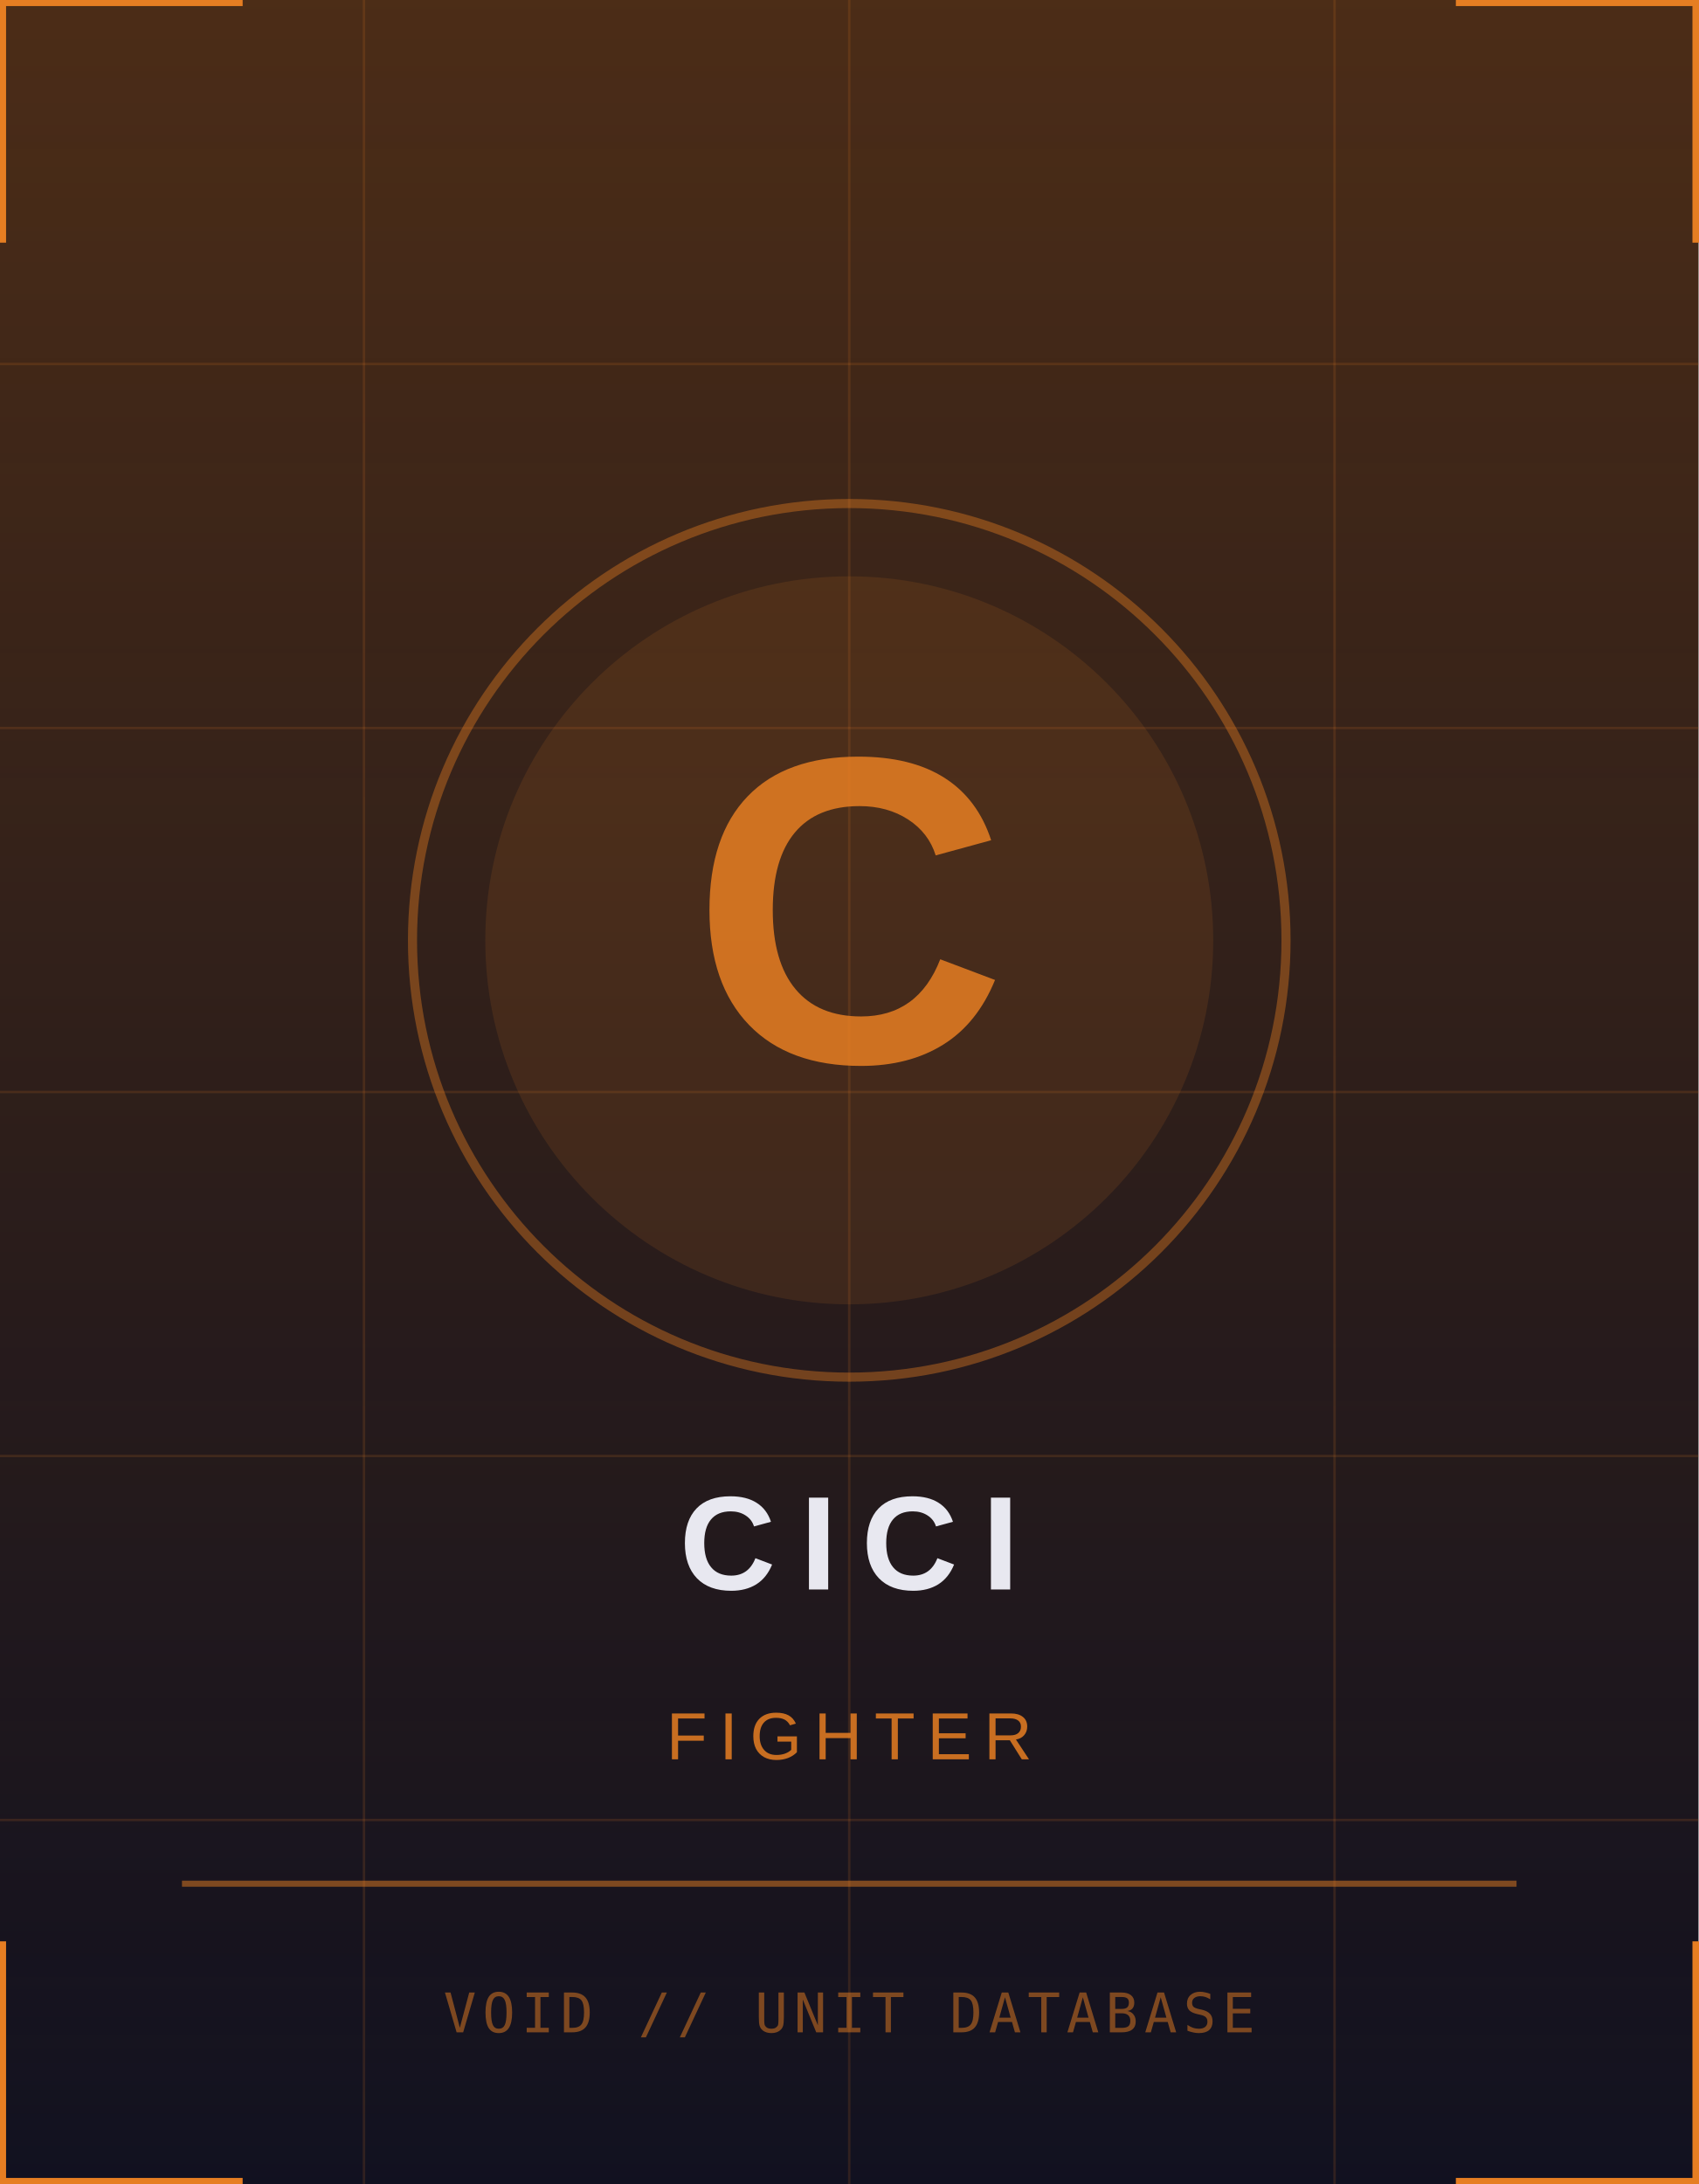
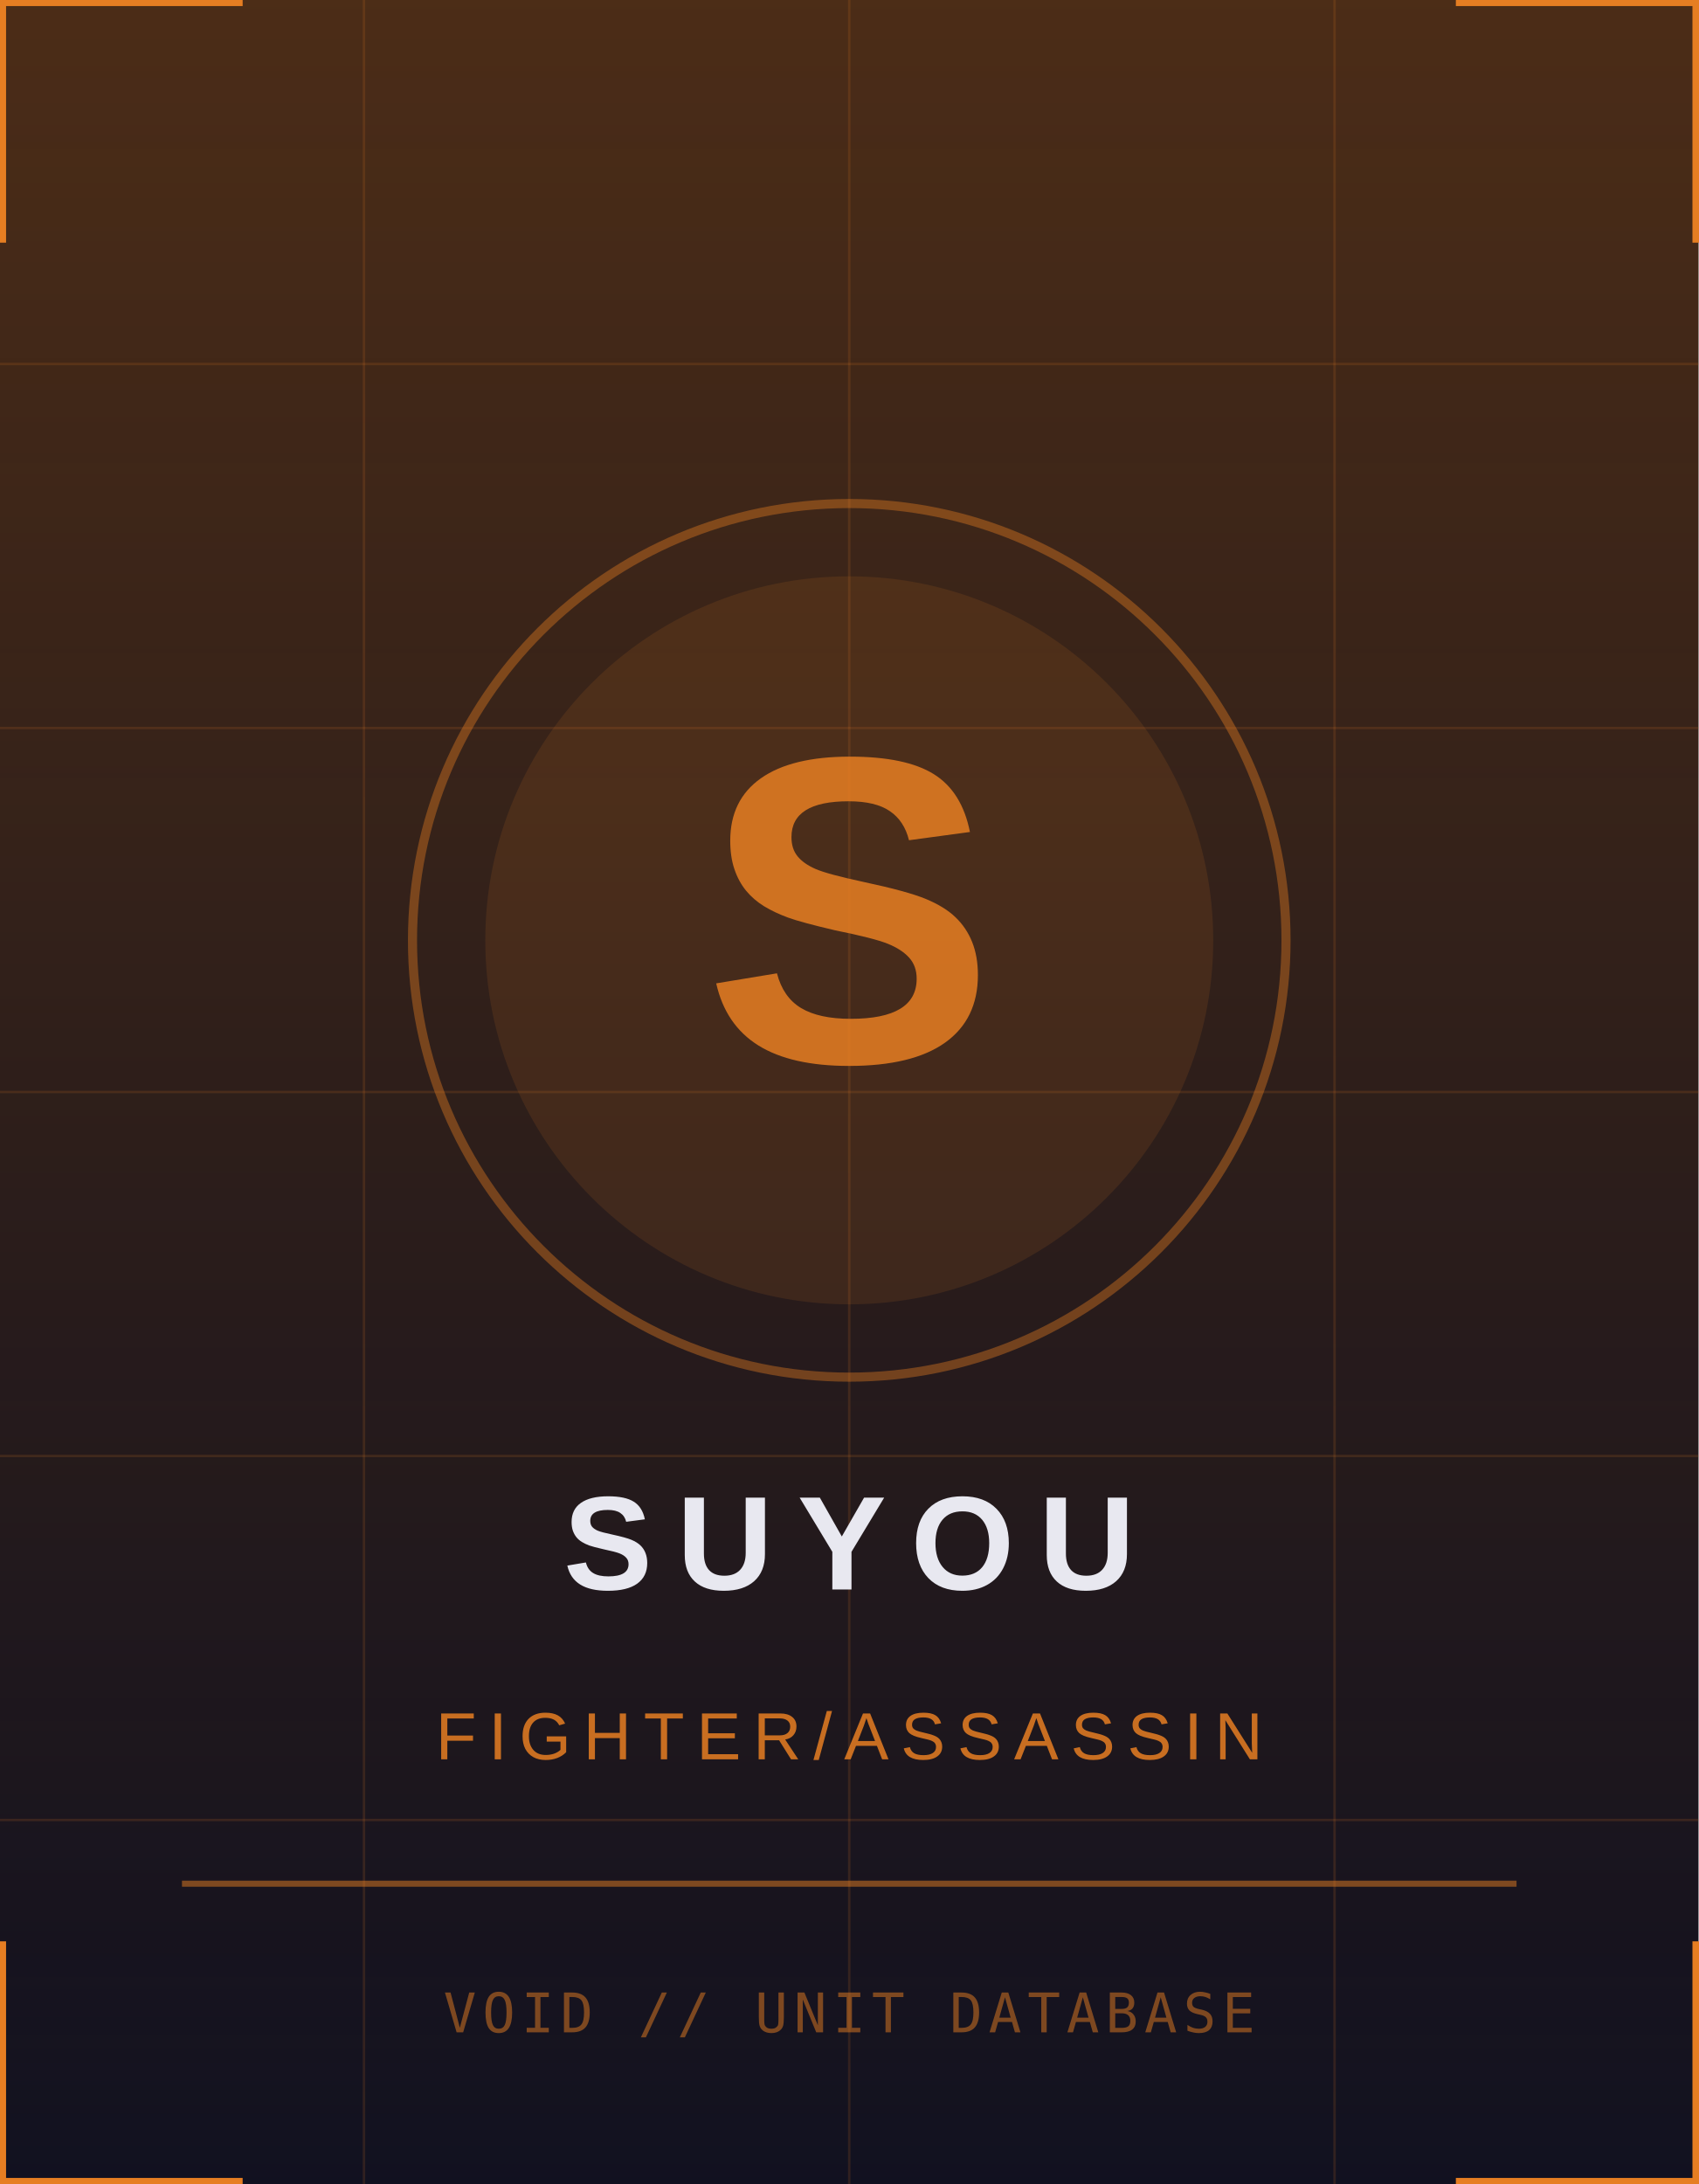
<svg xmlns="http://www.w3.org/2000/svg" width="280" height="360" viewBox="0 0 280 360">
  <defs>
    <linearGradient id="bg" x1="0" y1="0" x2="0" y2="1">
      <stop offset="0%" stop-color="#0a0a12" />
      <stop offset="100%" stop-color="#111120" />
    </linearGradient>
    <linearGradient id="glow" x1="0" y1="0" x2="0" y2="1">
      <stop offset="0%" stop-color="#e67e22" stop-opacity="0.3" />
      <stop offset="100%" stop-color="#e67e22" stop-opacity="0" />
    </linearGradient>
  </defs>
  <rect width="280" height="360" fill="url(#bg)" />
  <line x1="0" y1="60" x2="280" y2="60" stroke="#e67e22" stroke-width="0.4" stroke-opacity="0.15" />
  <line x1="0" y1="120" x2="280" y2="120" stroke="#e67e22" stroke-width="0.4" stroke-opacity="0.15" />
  <line x1="0" y1="180" x2="280" y2="180" stroke="#e67e22" stroke-width="0.4" stroke-opacity="0.15" />
  <line x1="0" y1="240" x2="280" y2="240" stroke="#e67e22" stroke-width="0.4" stroke-opacity="0.15" />
  <line x1="0" y1="300" x2="280" y2="300" stroke="#e67e22" stroke-width="0.4" stroke-opacity="0.15" />
  <line x1="60" y1="0" x2="60" y2="360" stroke="#e67e22" stroke-width="0.4" stroke-opacity="0.15" />
  <line x1="140" y1="0" x2="140" y2="360" stroke="#e67e22" stroke-width="0.4" stroke-opacity="0.15" />
  <line x1="220" y1="0" x2="220" y2="360" stroke="#e67e22" stroke-width="0.4" stroke-opacity="0.15" />
  <rect width="280" height="360" fill="url(#glow)" />
  <line x1="0" y1="0" x2="40" y2="0" stroke="#e67e22" stroke-width="2" />
  <line x1="0" y1="0" x2="0" y2="40" stroke="#e67e22" stroke-width="2" />
  <line x1="280" y1="0" x2="240" y2="0" stroke="#e67e22" stroke-width="2" />
  <line x1="280" y1="0" x2="280" y2="40" stroke="#e67e22" stroke-width="2" />
  <line x1="0" y1="360" x2="40" y2="360" stroke="#e67e22" stroke-width="2" />
  <line x1="0" y1="360" x2="0" y2="320" stroke="#e67e22" stroke-width="2" />
  <line x1="280" y1="360" x2="240" y2="360" stroke="#e67e22" stroke-width="2" />
  <line x1="280" y1="360" x2="280" y2="320" stroke="#e67e22" stroke-width="2" />
  <circle cx="140" cy="155" r="72" fill="none" stroke="#e67e22" stroke-width="1.5" stroke-opacity="0.4" />
  <circle cx="140" cy="155" r="60" fill="#e67e22" fill-opacity="0.12" />
-   <text x="140" y="175" font-family="'Arial Black', Arial, sans-serif" font-size="72" font-weight="900" fill="#e67e22" text-anchor="middle" fill-opacity="0.85">C</text>
-   <text x="140" y="262" font-family="'Arial Black', Arial, sans-serif" font-size="22" font-weight="900" fill="#e8e8f0" text-anchor="middle" letter-spacing="4">CICI</text>
-   <text x="140" y="290" font-family="Arial, sans-serif" font-size="11" fill="#e67e22" text-anchor="middle" letter-spacing="2" fill-opacity="0.85">FIGHTER</text>
+   <text x="140" y="175" font-family="'Arial Black', Arial, sans-serif" font-size="72" font-weight="900" fill="#e67e22" text-anchor="middle" fill-opacity="0.85">S</text>
+   <text x="140" y="262" font-family="'Arial Black', Arial, sans-serif" font-size="22" font-weight="900" fill="#e8e8f0" text-anchor="middle" letter-spacing="4">SUYOU</text>
+   <text x="140" y="290" font-family="Arial, sans-serif" font-size="11" fill="#e67e22" text-anchor="middle" letter-spacing="2" fill-opacity="0.85">FIGHTER/ASSASSIN</text>
  <rect x="30" y="310" width="220" height="1" fill="#e67e22" fill-opacity="0.5" />
  <text x="140" y="335" font-family="monospace" font-size="9" fill="#e67e22" text-anchor="middle" fill-opacity="0.5" letter-spacing="1">VOID // UNIT DATABASE</text>
</svg>
